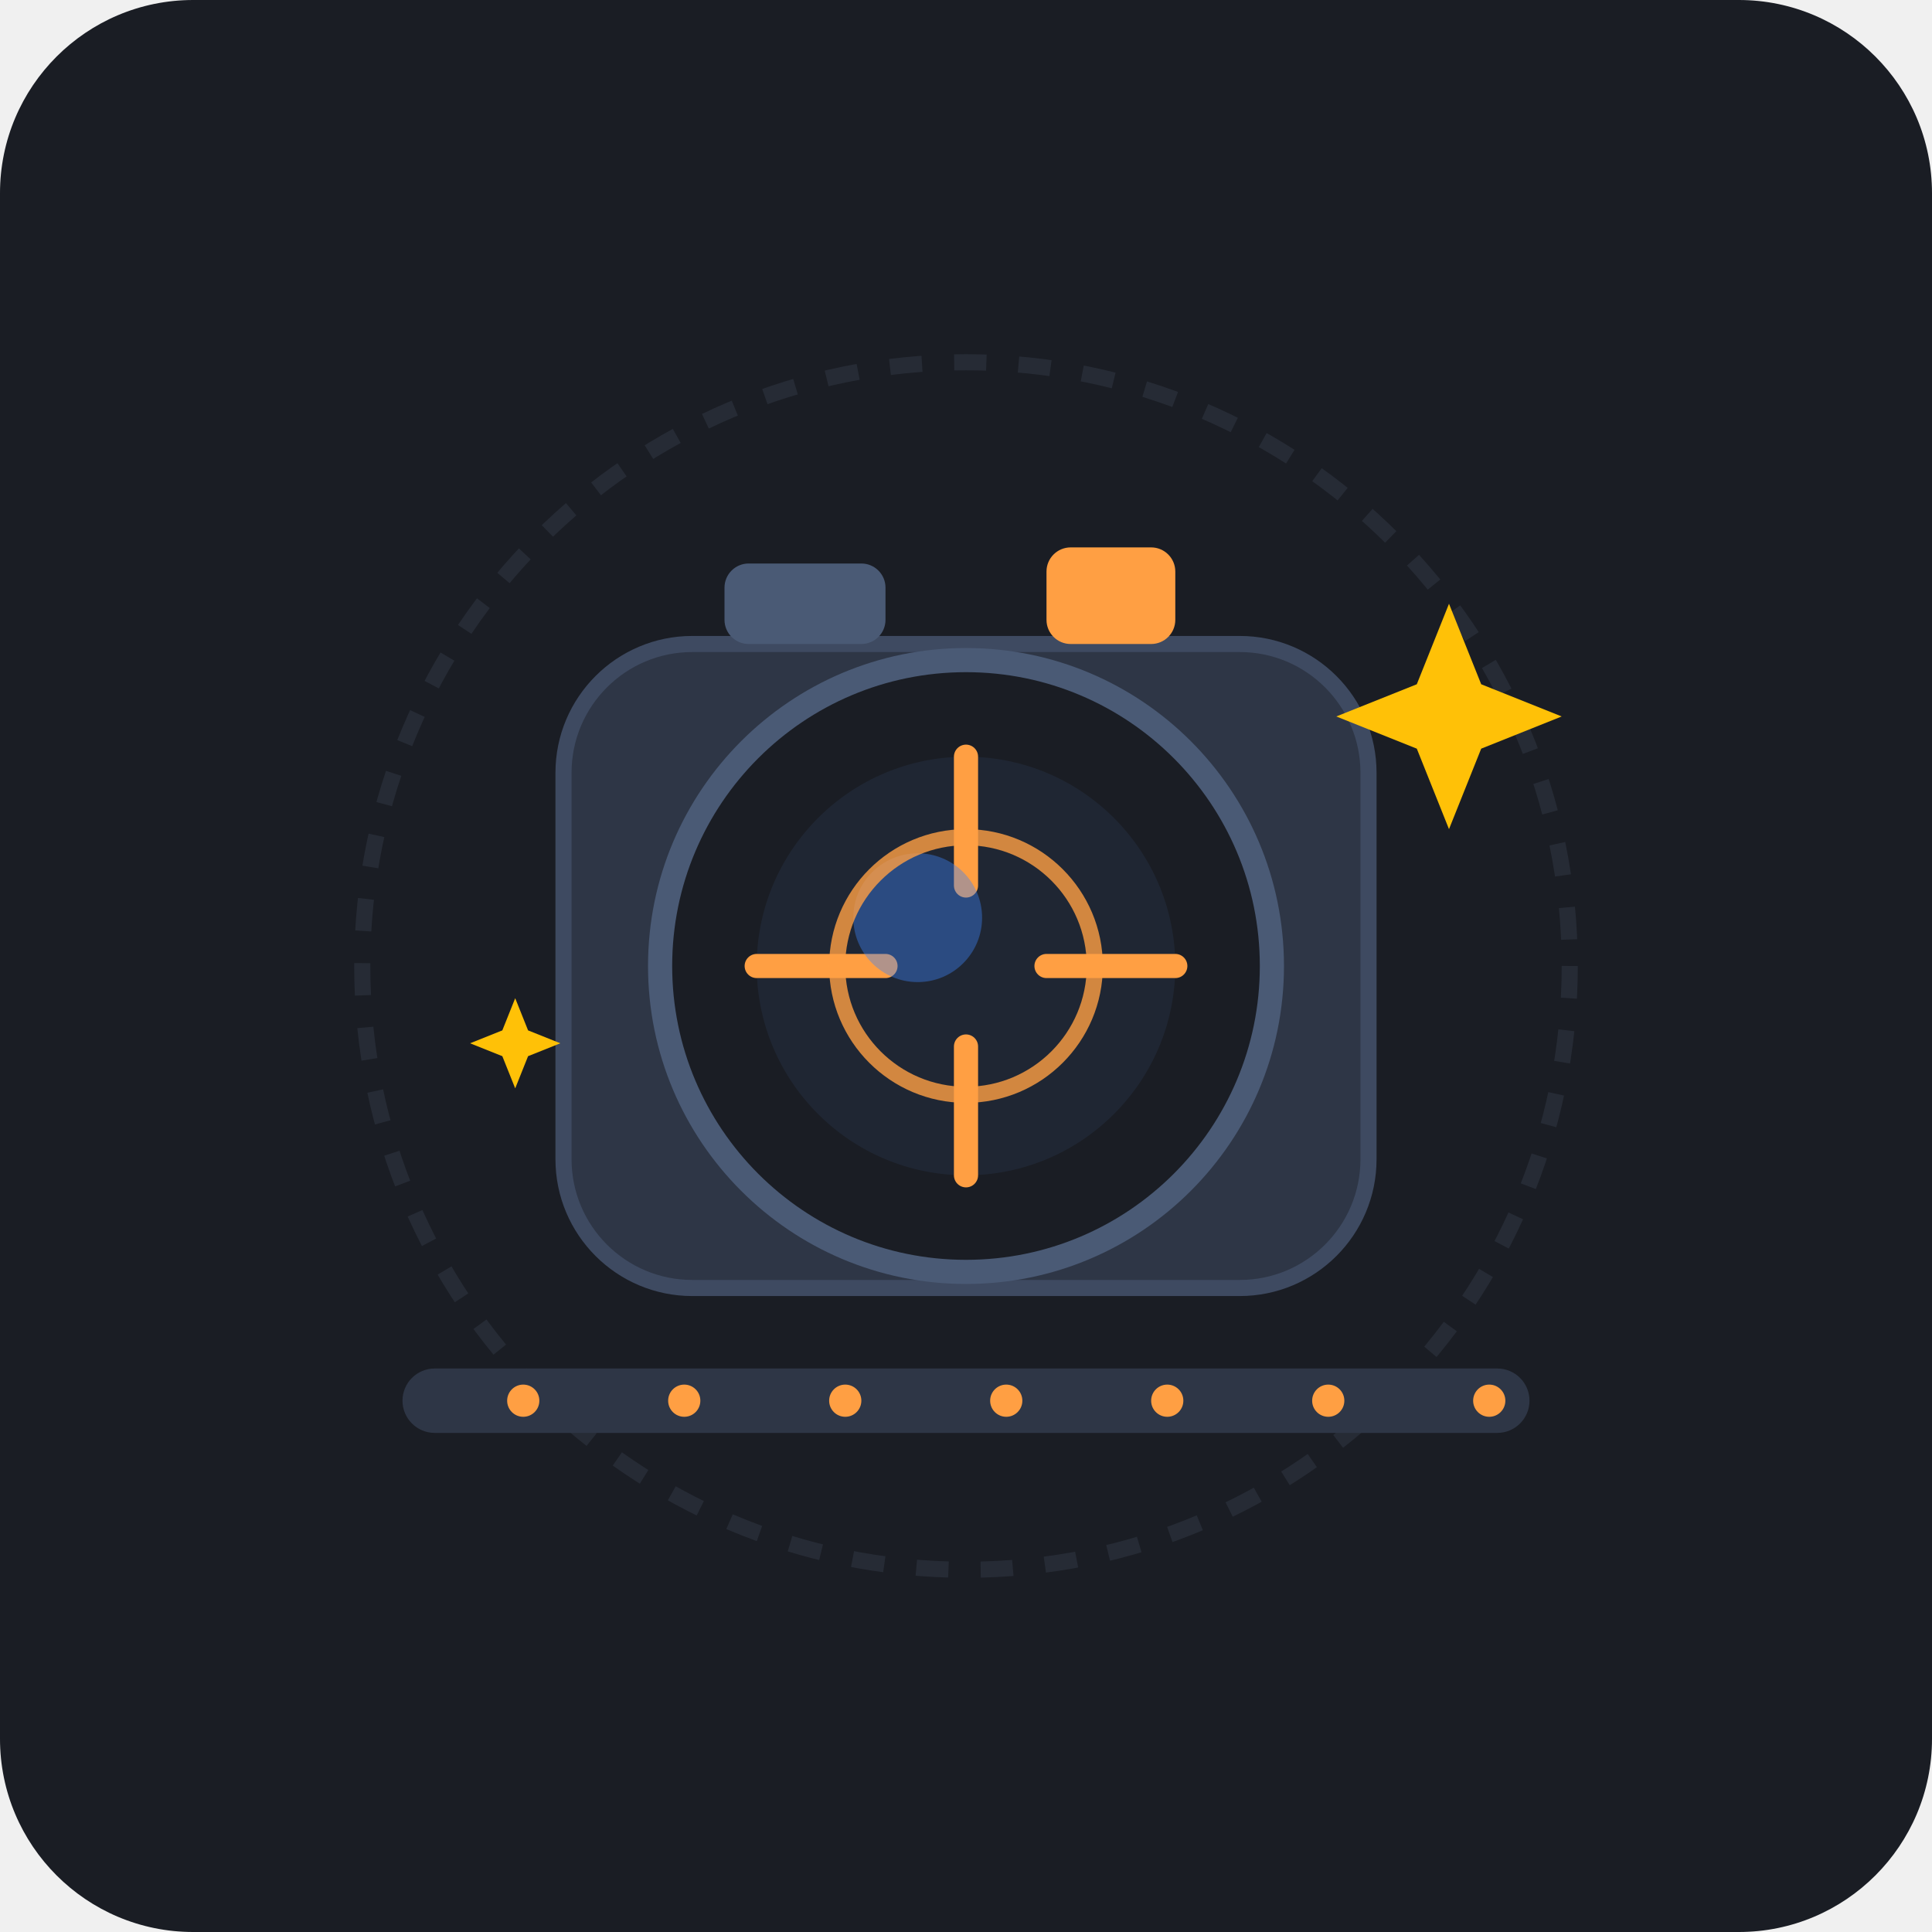
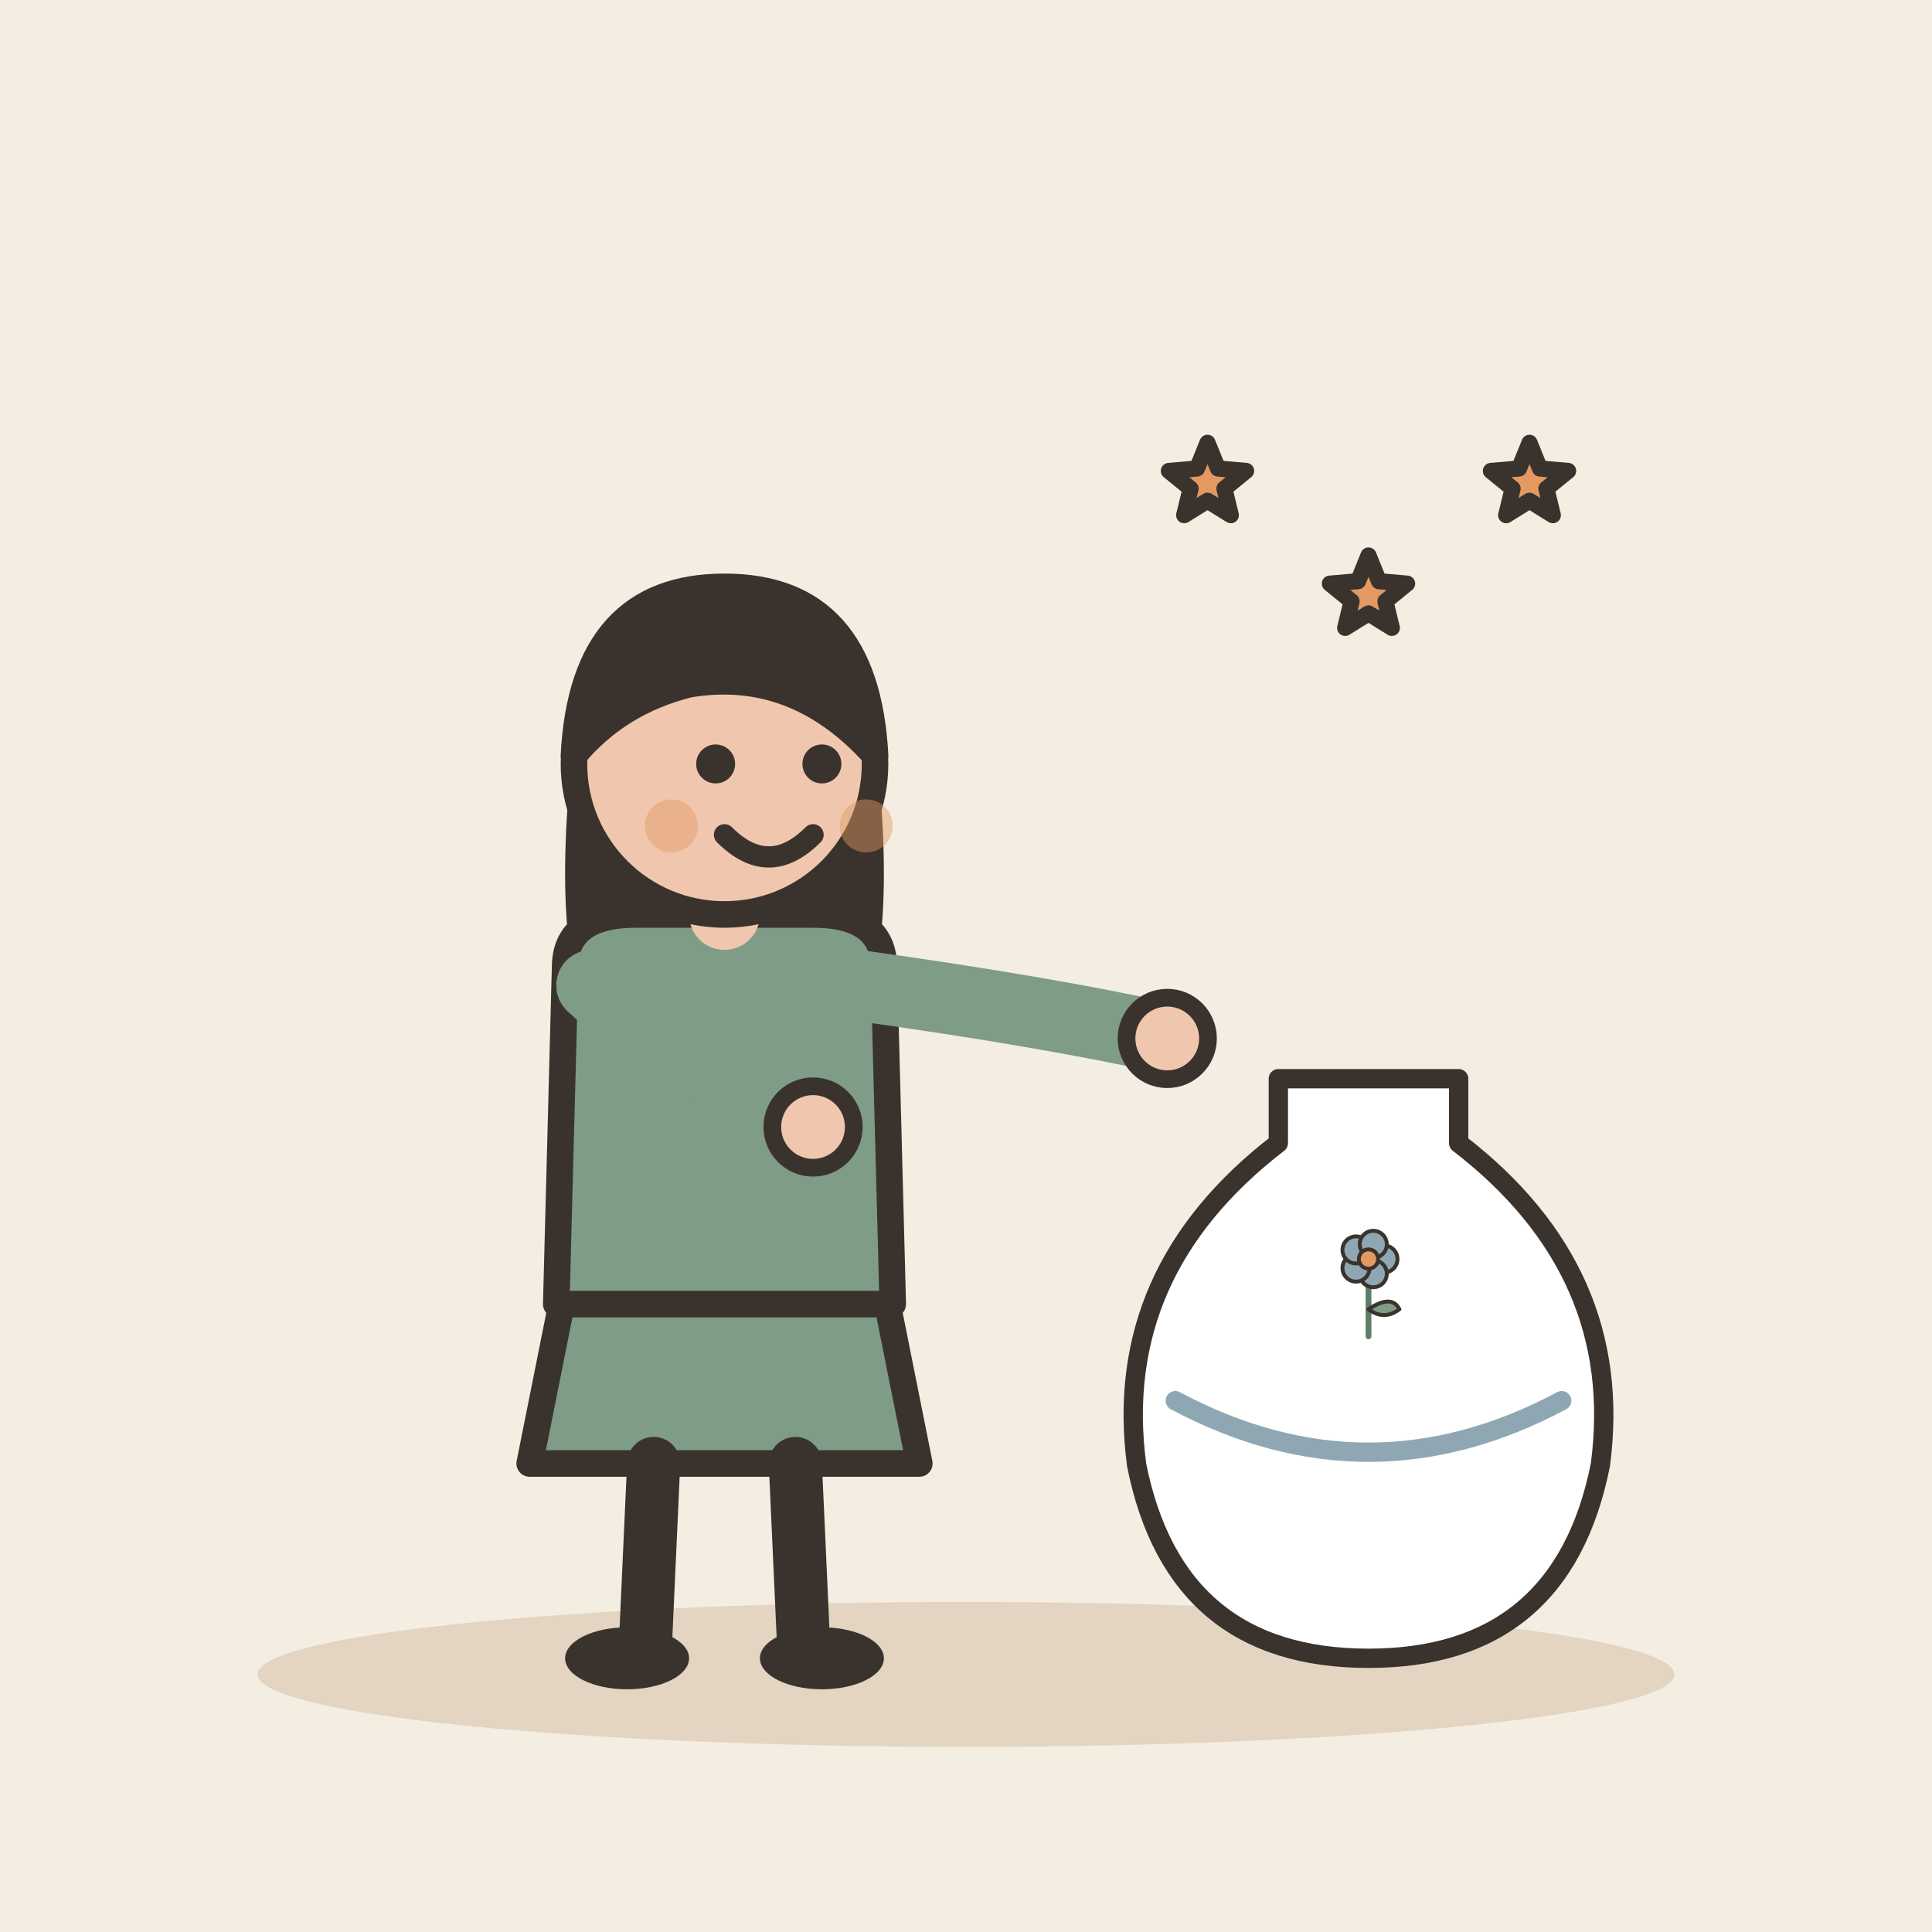
- <svg xmlns="http://www.w3.org/2000/svg" width="240" height="240" viewBox="0 0 240 240">
-   <rect width="240" height="240" rx="24" fill="#1A1D24" />
-   <circle cx="120" cy="120" r="75" fill="none" stroke="#262B35" stroke-width="2" stroke-dasharray="4 4" />
-   <g transform="translate(0, 0)">
-     <rect x="70" y="80" width="100" height="80" rx="16" fill="#2E3646" stroke="#3E4A61" stroke-width="2" />
-     <circle cx="120" cy="120" r="38" fill="#1A1D24" stroke="#4A5A75" stroke-width="3" />
-     <circle cx="120" cy="120" r="26" fill="#1F2633" />
-     <path d="M120 94 L120 110" stroke="#FF9F43" stroke-width="3" stroke-linecap="round" />
-     <path d="M146 120 L130 120" stroke="#FF9F43" stroke-width="3" stroke-linecap="round" />
-     <path d="M120 146 L120 130" stroke="#FF9F43" stroke-width="3" stroke-linecap="round" />
-     <path d="M94 120 L110 120" stroke="#FF9F43" stroke-width="3" stroke-linecap="round" />
-     <circle cx="114" cy="114" r="8" fill="#3B82F6" opacity="0.4" />
-     <circle cx="120" cy="120" r="16" fill="none" stroke="#FF9F43" stroke-width="2" opacity="0.8" />
-     <rect x="90" y="70" width="20" height="10" rx="3" fill="#4A5A75" />
-     <rect x="130" y="68" width="16" height="12" rx="3" fill="#FF9F43" />
-     <path d="M180 75 L184 85 L194 89 L184 93 L180 103 L176 93 L166 89 L176 85 Z" fill="#FFC107" />
-     <path d="M60 145 L62 150 L67 152 L62 154 L60 159 L58 154 L53 152 L58 150 Z" fill="#FFC107" transform="scale(0.8) translate(20, 10)" />
-     <rect x="50" y="170" width="140" height="8" rx="4" fill="#2E3646" />
-     <circle cx="65" cy="174" r="2" fill="#FF9F43" />
-     <circle cx="85" cy="174" r="2" fill="#FF9F43" />
-     <circle cx="105" cy="174" r="2" fill="#FF9F43" />
-     <circle cx="125" cy="174" r="2" fill="#FF9F43" />
-     <circle cx="145" cy="174" r="2" fill="#FF9F43" />
-     <circle cx="165" cy="174" r="2" fill="#FF9F43" />
-     <circle cx="185" cy="174" r="2" fill="#FF9F43" />
+ <svg xmlns="http://www.w3.org/2000/svg" viewBox="0 0 240 240" data-style="editorial">
+   <rect width="240" height="240" fill="#F4EDE2" />
+   <ellipse cx="120" cy="208" rx="88" ry="9" fill="#E3D5C1" />
+   <g transform="translate(90 206) scale(1.1 1.1)">
+     <path d="M-18 -42L-22 -22L22 -22L18 -42Z" fill="#7E9C86" stroke="#3A332D" stroke-width="3" stroke-linecap="round" stroke-linejoin="round" />
+     <path d="M-8 -22L-9 0" stroke="#3A332D" stroke-width="6" stroke-linecap="round" fill="none" />
+     <path d="M8 -22L9 0" stroke="#3A332D" stroke-width="6" stroke-linecap="round" fill="none" />
+     <ellipse cx="-11" cy="0" rx="7" ry="3.5" fill="#3A332D" />
+     <ellipse cx="11" cy="0" rx="7" ry="3.5" fill="#3A332D" />
+     <path d="M-17 -104Q-20 -78 -14 -70L-6 -78L6 -78L14 -70Q20 -78 17 -104Z" fill="#3A332D" />
+     <path d="M-18 -78Q-18 -84 -10 -84L10 -84Q18 -84 18 -78L19 -40L-19 -40Z" fill="#7E9C86" stroke="#3A332D" stroke-width="3" stroke-linecap="round" stroke-linejoin="round" />
+     <path d="M-15 -76Q-6.5 -68 10 -60" fill="none" stroke="#7E9C86" stroke-width="8" stroke-linecap="round" stroke-linejoin="round" />
+     <circle cx="10" cy="-60" r="4.6" fill="#F0C7AE" stroke="#3A332D" stroke-linecap="round" stroke-linejoin="round" stroke-width="2" />
+     <path d="M15 -76Q36.5 -73 50 -70" fill="none" stroke="#7E9C86" stroke-width="8" stroke-linecap="round" stroke-linejoin="round" />
+     <circle cx="50" cy="-70" r="4.6" fill="#F0C7AE" stroke="#3A332D" stroke-linecap="round" stroke-linejoin="round" stroke-width="2" />
+     <path d="M0 -84L0 -88" stroke="#F0C7AE" stroke-width="8" stroke-linecap="round" fill="none" />
+     <circle cx="0" cy="-101" r="17" fill="#F0C7AE" stroke="#3A332D" stroke-width="3" stroke-linecap="round" stroke-linejoin="round" />
+     <path d="M-17 -102Q-16 -121 0 -121Q16 -121 17 -102Q8 -112 -4 -110Q-12 -108 -17 -102Z" fill="#3A332D" stroke="#3A332D" stroke-width="3" stroke-linecap="round" stroke-linejoin="round" />
+     <circle cx="-1" cy="-101" r="2.2" fill="#3A332D" />
+     <circle cx="11" cy="-101" r="2.2" fill="#3A332D" />
+     <path d="M0 -93Q5 -88 10 -93" fill="none" stroke="#3A332D" stroke-width="2.4" stroke-linecap="round" stroke-linejoin="round" />
+     <circle cx="-6" cy="-94" r="3" fill="#E39A62" opacity="0.45" />
+     <circle cx="16" cy="-94" r="3" fill="#E39A62" opacity="0.45" />
  </g>
+   <g transform="translate(170 190) scale(0.8 0.8)">
+     <path d="M-14 -70L14 -70L14 -60Q40 -40 36 -10Q30 20 0 20Q-30 20 -36 -10Q-40 -40 -14 -60Z" fill="#FFFFFF" stroke="#3A332D" stroke-width="3" stroke-linecap="round" stroke-linejoin="round" />
+     <path d="M-30 -20Q0 -4 30 -20" fill="none" stroke="#8FA7B3" stroke-width="3" stroke-linecap="round" stroke-linejoin="round" />
+     <g transform="translate(0 -30) scale(0.3 0.3)">
+       <path d="M0 0L0 -36" stroke="#5C7D68" stroke-width="3" stroke-linecap="round" fill="none" />
+       <path d="M0 -14Q12 -22 16 -14Q8 -8 0 -14Z" fill="#7E9C86" stroke="#3A332D" stroke-width="2" stroke-linecap="round" stroke-linejoin="round" />
+       <circle cx="8" cy="-40" r="7" fill="#8FA7B3" stroke="#3A332D" stroke-linecap="round" stroke-linejoin="round" stroke-width="2" />
+       <circle cx="2.472" cy="-32.392" r="7" fill="#8FA7B3" stroke="#3A332D" stroke-linecap="round" stroke-linejoin="round" stroke-width="2" />
+       <circle cx="-6.472" cy="-35.298" r="7" fill="#8FA7B3" stroke="#3A332D" stroke-linecap="round" stroke-linejoin="round" stroke-width="2" />
+       <circle cx="-6.472" cy="-44.702" r="7" fill="#8FA7B3" stroke="#3A332D" stroke-linecap="round" stroke-linejoin="round" stroke-width="2" />
+       <circle cx="2.472" cy="-47.608" r="7" fill="#8FA7B3" stroke="#3A332D" stroke-linecap="round" stroke-linejoin="round" stroke-width="2" />
+       <circle cx="0" cy="-40" r="5" fill="#E39A62" stroke="#3A332D" stroke-linecap="round" stroke-linejoin="round" stroke-width="2" />
+     </g>
+   </g>
+   <path d="M150.0 55.0L151.3 58.2L154.8 58.5L152.1 60.7L152.9 64.0L150.0 62.2L147.1 64.0L147.9 60.7L145.2 58.5L148.7 58.2Z" fill="#E39A62" stroke="#3A332D" stroke-width="2" stroke-linecap="round" stroke-linejoin="round" />
+   <path d="M170.0 69.0L171.3 72.2L174.8 72.5L172.1 74.7L172.9 78.0L170.0 76.2L167.1 78.0L167.9 74.7L165.2 72.5L168.7 72.2Z" fill="#E39A62" stroke="#3A332D" stroke-width="2" stroke-linecap="round" stroke-linejoin="round" />
+   <path d="M190.0 55.0L191.3 58.2L194.8 58.5L192.1 60.7L192.9 64.0L190.0 62.2L187.1 64.0L187.9 60.7L185.2 58.5L188.7 58.2Z" fill="#E39A62" stroke="#3A332D" stroke-width="2" stroke-linecap="round" stroke-linejoin="round" />
</svg>
